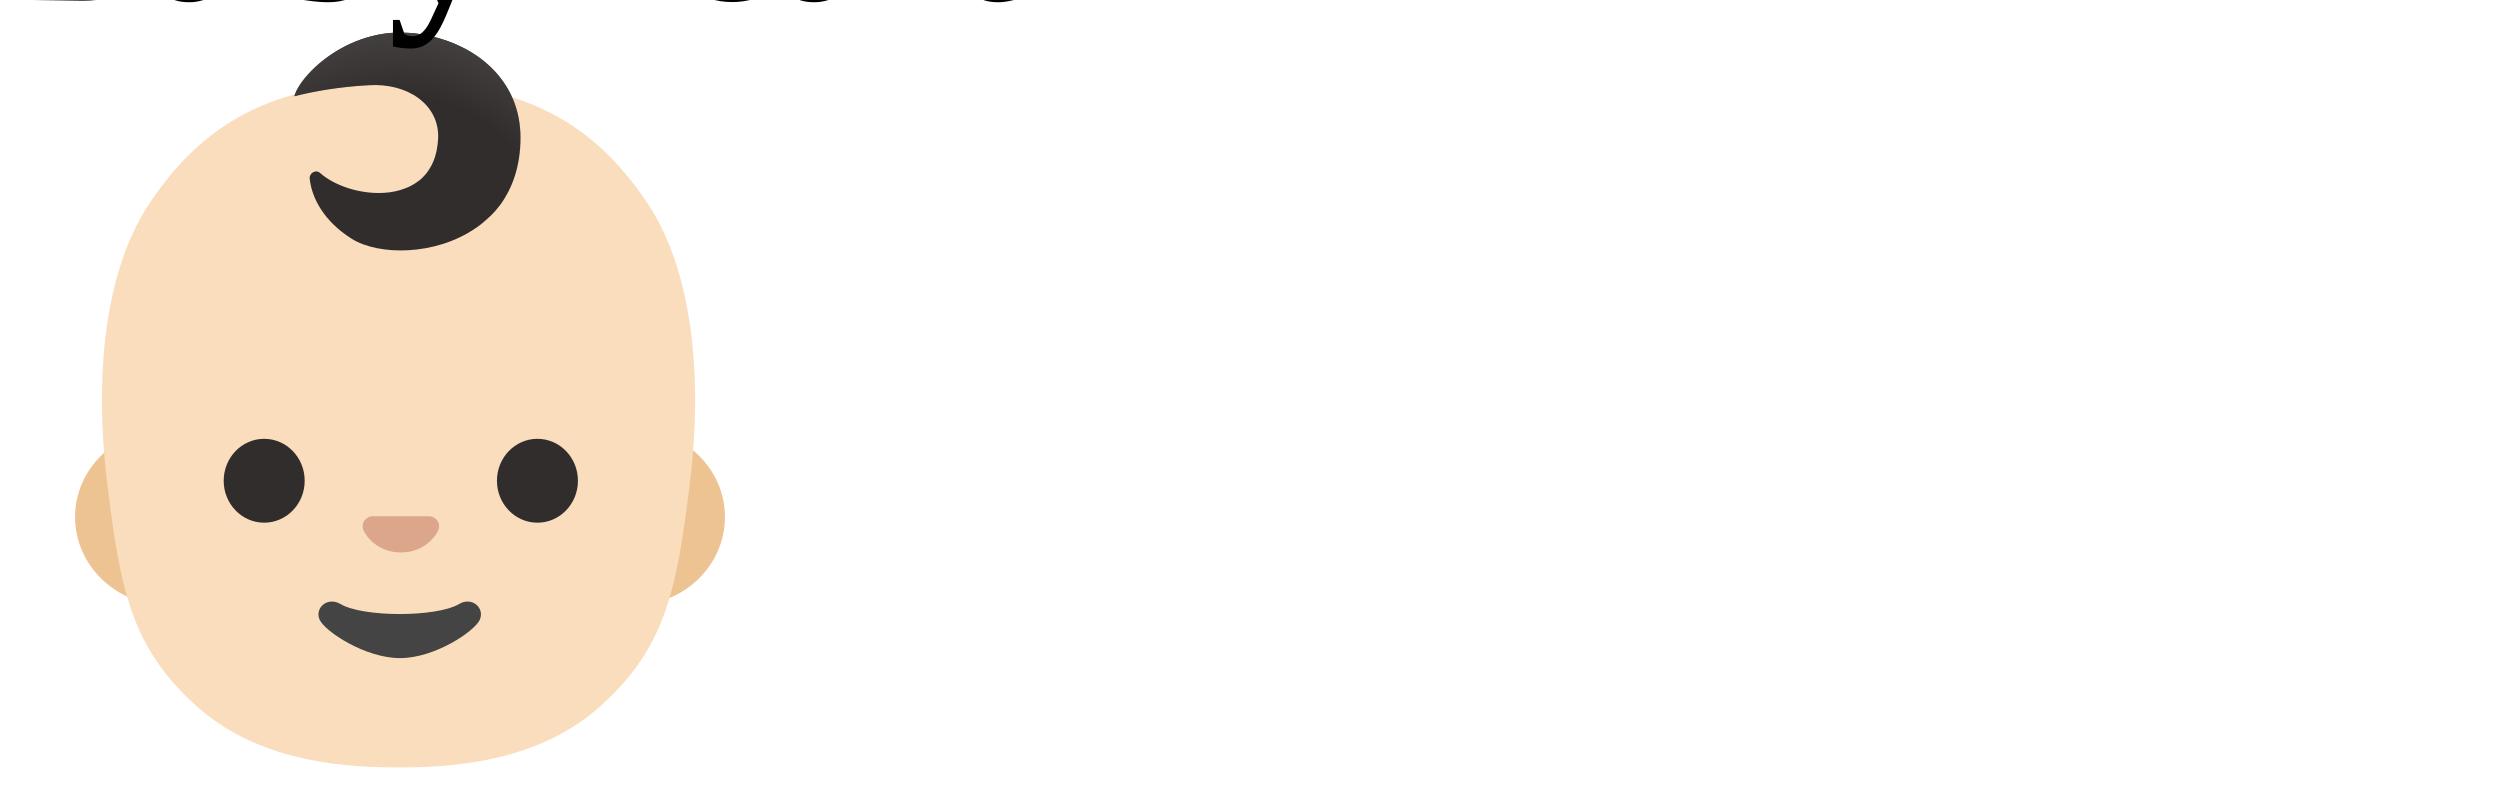
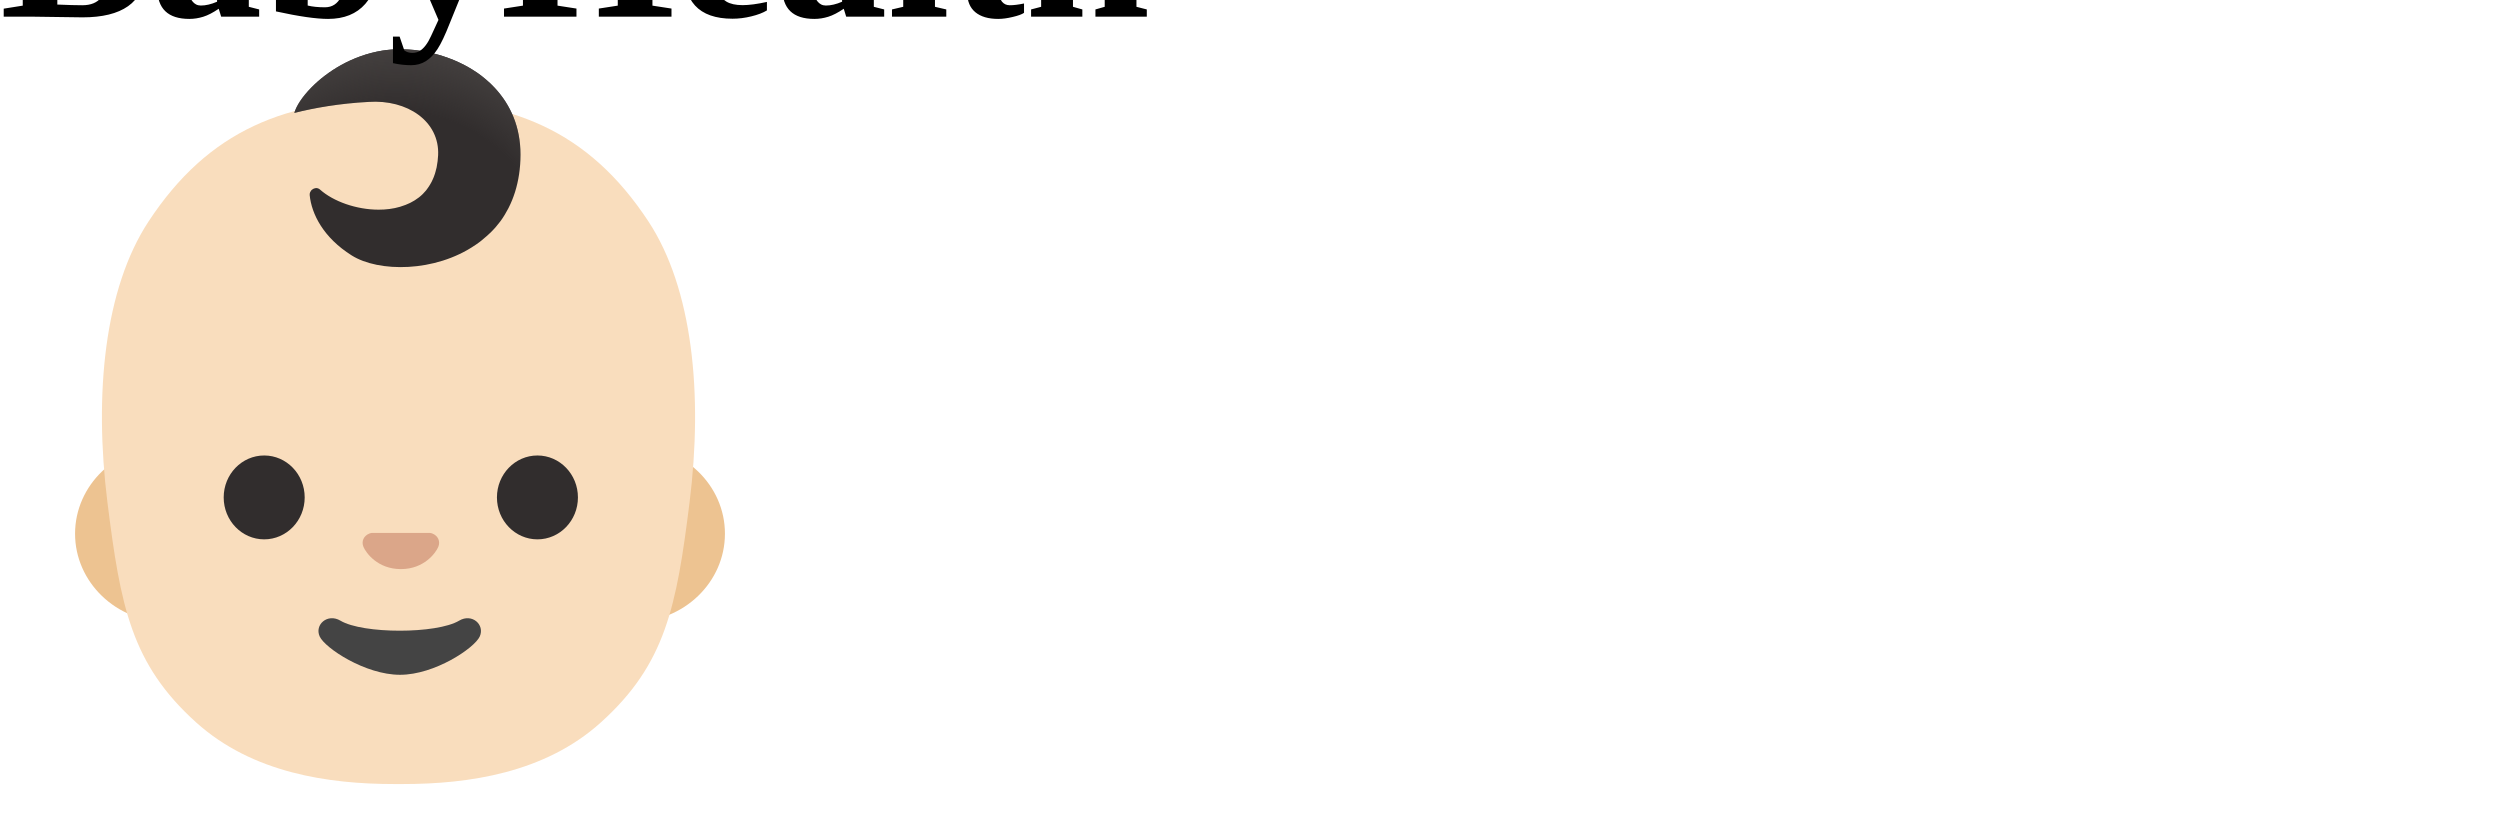
- <svg xmlns="http://www.w3.org/2000/svg" aria-hidden="true" focusable="false" height="50px" style="-ms-transform: rotate(360deg); -webkit-transform: rotate(360deg); transform: rotate(360deg);" preserveAspectRatio="xMidYMid" viewBox="0 0 400 128">
+ <svg xmlns="http://www.w3.org/2000/svg" aria-hidden="true" focusable="false" height="50px" width="150px" style="-ms-transform: rotate(360deg); -webkit-transform: rotate(360deg); transform: rotate(360deg);" preserveAspectRatio="xMidYMid" viewBox="0 0 400 128">
  <path d="M101.35 68.63h-74.7c-8.05 0-14.64 6.34-14.64 14.1c0 7.75 6.59 14.1 14.64 14.1h74.7c8.05 0 14.64-6.34 14.64-14.1c.01-7.76-6.58-14.1-14.64-14.1z" fill="#edc391" />
  <path d="M103.76 32.78c-9.61-14.62-22-19.62-40-19.62s-30.39 4.99-40 19.62c-7.04 10.72-8.74 27.57-6.57 44.93c2.09 16.69 3.82 25.85 14.18 35.2c9 8.12 21.22 9.87 31.7 9.87H64.45c10.48 0 22.71-1.75 31.7-9.87c10.36-9.35 12.09-18.51 14.18-35.2c2.17-17.36.47-34.22-6.57-44.93z" fill="#f9ddbd" />
  <path d="M78.65 34.38c.14-.15.28-.29.42-.44c.1-.11.2-.23.3-.34c.23-.27.45-.54.66-.82l.09-.12c.2-.27.38-.55.56-.84c.05-.08.1-.17.15-.25c.17-.29.34-.58.5-.89c.03-.05.05-.09.07-.14c.38-.75.71-1.56.98-2.41l.03-.09c.55-1.77.87-3.74.87-5.96c0-4.44-1.6-7.95-4.04-10.6c-.03-.03-.05-.05-.07-.08c-.19-.2-.39-.4-.59-.6l-.12-.12a14.326 14.326 0 0 0-.72-.64c-.2-.17-.4-.33-.6-.49c-.05-.04-.1-.07-.14-.11l-.66-.48c-.04-.02-.07-.05-.11-.07c-.8-.54-1.63-1.02-2.49-1.43c-.03-.02-.07-.03-.1-.05c-.25-.12-.5-.23-.75-.34l-.23-.1c-.22-.09-.44-.18-.66-.26c-.08-.03-.17-.06-.25-.09c-.21-.08-.42-.15-.62-.22l-.27-.09c-.21-.07-.41-.13-.62-.19c-.09-.03-.18-.05-.28-.08c-.21-.06-.42-.11-.63-.16l-.26-.06c-.23-.05-.46-.1-.68-.15c-.07-.01-.14-.03-.21-.04c-.59-.13-1.18-.22-1.77-.29c-.08-.01-.16-.01-.24-.02c-.21-.02-.41-.04-.62-.05c-.12-.01-.23-.01-.35-.02c-.17-.01-.33-.02-.49-.02c-.13 0-.26-.01-.4-.01c-.09 0-.18-.01-.26-.01h-.1c-.43 0-.86.02-1.28.05c-.08.01-.16.01-.24.02c-.43.04-.85.08-1.25.15c-4.91.8-8.88 3.38-11.36 5.9c-1.49 1.51-2.44 3-2.73 4.07h.01c3.18-.81 7.29-1.52 11.87-1.76c6.2-.43 11.38 3.1 11.13 8.52c-.03.65-.11 1.26-.22 1.83l-.03.17c-.05.22-.11.44-.17.65c-.03.1-.06.2-.08.29c-.06.18-.12.36-.19.54c-.04.11-.09.22-.14.33c-.07.16-.14.31-.21.45c-.06.12-.12.23-.19.34c-.07.13-.15.26-.23.38c-.08.12-.17.24-.25.36c-.07.1-.14.2-.22.3c-.13.16-.27.31-.41.45c-.04.04-.08.09-.12.13c-.19.19-.39.36-.6.53c-.04.03-.09.06-.13.09a6.3 6.3 0 0 1-.53.37c-.06.03-.11.07-.17.1c-.18.11-.36.21-.54.3c-.06.03-.11.06-.17.08c-.19.09-.39.18-.6.26c-.04.02-.09.04-.14.05c-.23.09-.46.17-.7.24c-.02.01-.04.01-.06.02c-1.08.32-2.24.46-3.42.46c-3.56 0-7.25-1.32-9.37-3.21a.96.96 0 0 0-.64-.25c-.05 0-.1.02-.14.03c-.04.01-.09.01-.13.03c-.06.02-.12.04-.18.07c-.1.05-.18.11-.26.18c-.02.02-.03.04-.05.06c-.07.08-.13.18-.18.28c-.01.02-.01.03-.02.05c-.05.13-.08.28-.06.44c.3 3.02 2.2 6.8 6.72 9.64c4.3 2.71 13.35 2.74 19.79-1.67l.18-.12c.19-.14.39-.28.58-.42c.08-.06.17-.13.25-.2c.28-.22.55-.45.81-.69l.39-.36c.14-.11.26-.24.38-.36z" fill="#312d2d" />
  <radialGradient id="IconifyId-1793bb55ff5-20754-618" cx="63.428" cy="87.903" r="35.535" gradientTransform="matrix(1 0 0 -1 0 128)" gradientUnits="userSpaceOnUse">
    <stop offset=".699" stop-color="#454140" stop-opacity="0" />
    <stop offset="1" stop-color="#454140" />
  </radialGradient>
  <path d="M78.65 34.38c.14-.15.28-.29.42-.44c.1-.11.2-.23.3-.34c.23-.27.45-.54.66-.82l.09-.12c.2-.27.38-.55.56-.84c.05-.08.1-.17.15-.25c.17-.29.34-.58.5-.89c.03-.05.05-.09.07-.14c.38-.75.71-1.56.98-2.41l.03-.09c.55-1.77.87-3.74.87-5.96c0-4.44-1.6-7.95-4.04-10.6c-.03-.03-.05-.05-.07-.08c-.19-.2-.39-.4-.59-.6l-.12-.12a14.326 14.326 0 0 0-.72-.64c-.2-.17-.4-.33-.6-.49c-.05-.04-.1-.07-.14-.11l-.66-.48c-.04-.02-.07-.05-.11-.07c-.8-.54-1.63-1.02-2.49-1.43c-.03-.02-.07-.03-.1-.05c-.25-.12-.5-.23-.75-.34l-.23-.1c-.22-.09-.44-.18-.66-.26c-.08-.03-.17-.06-.25-.09c-.21-.08-.42-.15-.62-.22l-.27-.09c-.21-.07-.41-.13-.62-.19c-.09-.03-.18-.05-.28-.08c-.21-.06-.42-.11-.63-.16l-.26-.06c-.23-.05-.46-.1-.68-.15c-.07-.01-.14-.03-.21-.04c-.59-.13-1.18-.22-1.77-.29c-.08-.01-.16-.01-.24-.02c-.21-.02-.41-.04-.62-.05c-.12-.01-.23-.01-.35-.02c-.17-.01-.33-.02-.49-.02c-.13 0-.26-.01-.4-.01c-.09 0-.18-.01-.26-.01h-.1c-.43 0-.86.02-1.28.05c-.08.01-.16.01-.24.02c-.43.04-.85.08-1.25.15c-4.91.8-8.88 3.38-11.36 5.9c-1.49 1.51-2.44 3-2.73 4.07h.01c3.18-.81 7.29-1.52 11.87-1.76c6.2-.43 11.38 3.1 11.13 8.52c-.03.65-.11 1.26-.22 1.83l-.03.17c-.05.22-.11.44-.17.65c-.03.1-.06.2-.08.29c-.06.18-.12.36-.19.54c-.04.11-.09.22-.14.33c-.07.16-.14.31-.21.45c-.06.12-.12.23-.19.34c-.07.13-.15.26-.23.38c-.08.12-.17.24-.25.36c-.07.1-.14.2-.22.3c-.13.16-.27.31-.41.45c-.04.04-.08.09-.12.13c-.19.19-.39.36-.6.53c-.04.03-.09.06-.13.09a6.3 6.3 0 0 1-.53.37c-.06.03-.11.07-.17.1c-.18.11-.36.21-.54.3c-.06.03-.11.06-.17.08c-.19.09-.39.18-.6.26c-.04.02-.09.04-.14.05c-.23.09-.46.17-.7.24c-.02.01-.04.01-.06.02c-1.08.32-2.24.46-3.42.46c-3.56 0-7.25-1.32-9.37-3.21a.96.96 0 0 0-.64-.25c-.05 0-.1.02-.14.03c-.04.01-.09.01-.13.03c-.06.02-.12.04-.18.07c-.1.05-.18.11-.26.18c-.02.02-.03.04-.05.06c-.07.08-.13.18-.18.28c-.01.02-.01.03-.02.05c-.05.13-.08.28-.06.44c.3 3.02 2.2 6.8 6.72 9.64c4.3 2.71 13.35 2.74 19.79-1.67l.18-.12c.19-.14.39-.28.58-.42c.08-.06.17-.13.25-.2c.28-.22.55-.45.81-.69l.39-.36c.14-.11.26-.24.38-.36z" fill="url(#IconifyId-1793bb55ff5-20754-618)" />
  <path d="M69.21 82.71a1.63 1.63 0 0 0-.42-.11h-9.3c-.14.02-.28.05-.42.11c-.84.34-1.31 1.22-.91 2.14c.4.93 2.25 3.54 5.98 3.54s5.58-2.61 5.98-3.54c.39-.93-.07-1.8-.91-2.14z" fill="#dba689" />
  <g fill="#312d2d">
    <ellipse cx="42.27" cy="76.92" rx="6.48" ry="6.71" />
    <ellipse cx="85.99" cy="76.92" rx="6.48" ry="6.71" />
  </g>
  <path d="M73.46 96.64c-3.6 2.14-15.4 2.14-18.99 0c-2.07-1.23-4.18.65-3.32 2.53c.84 1.85 7.28 6.13 12.85 6.13c5.56 0 11.92-4.28 12.76-6.13c.85-1.88-1.24-3.76-3.3-2.53z" fill="#444" />
  <text x="9rem" y="5rem" font-weight="bold" font-size="36">
        BabyHealth
    </text>
</svg>
